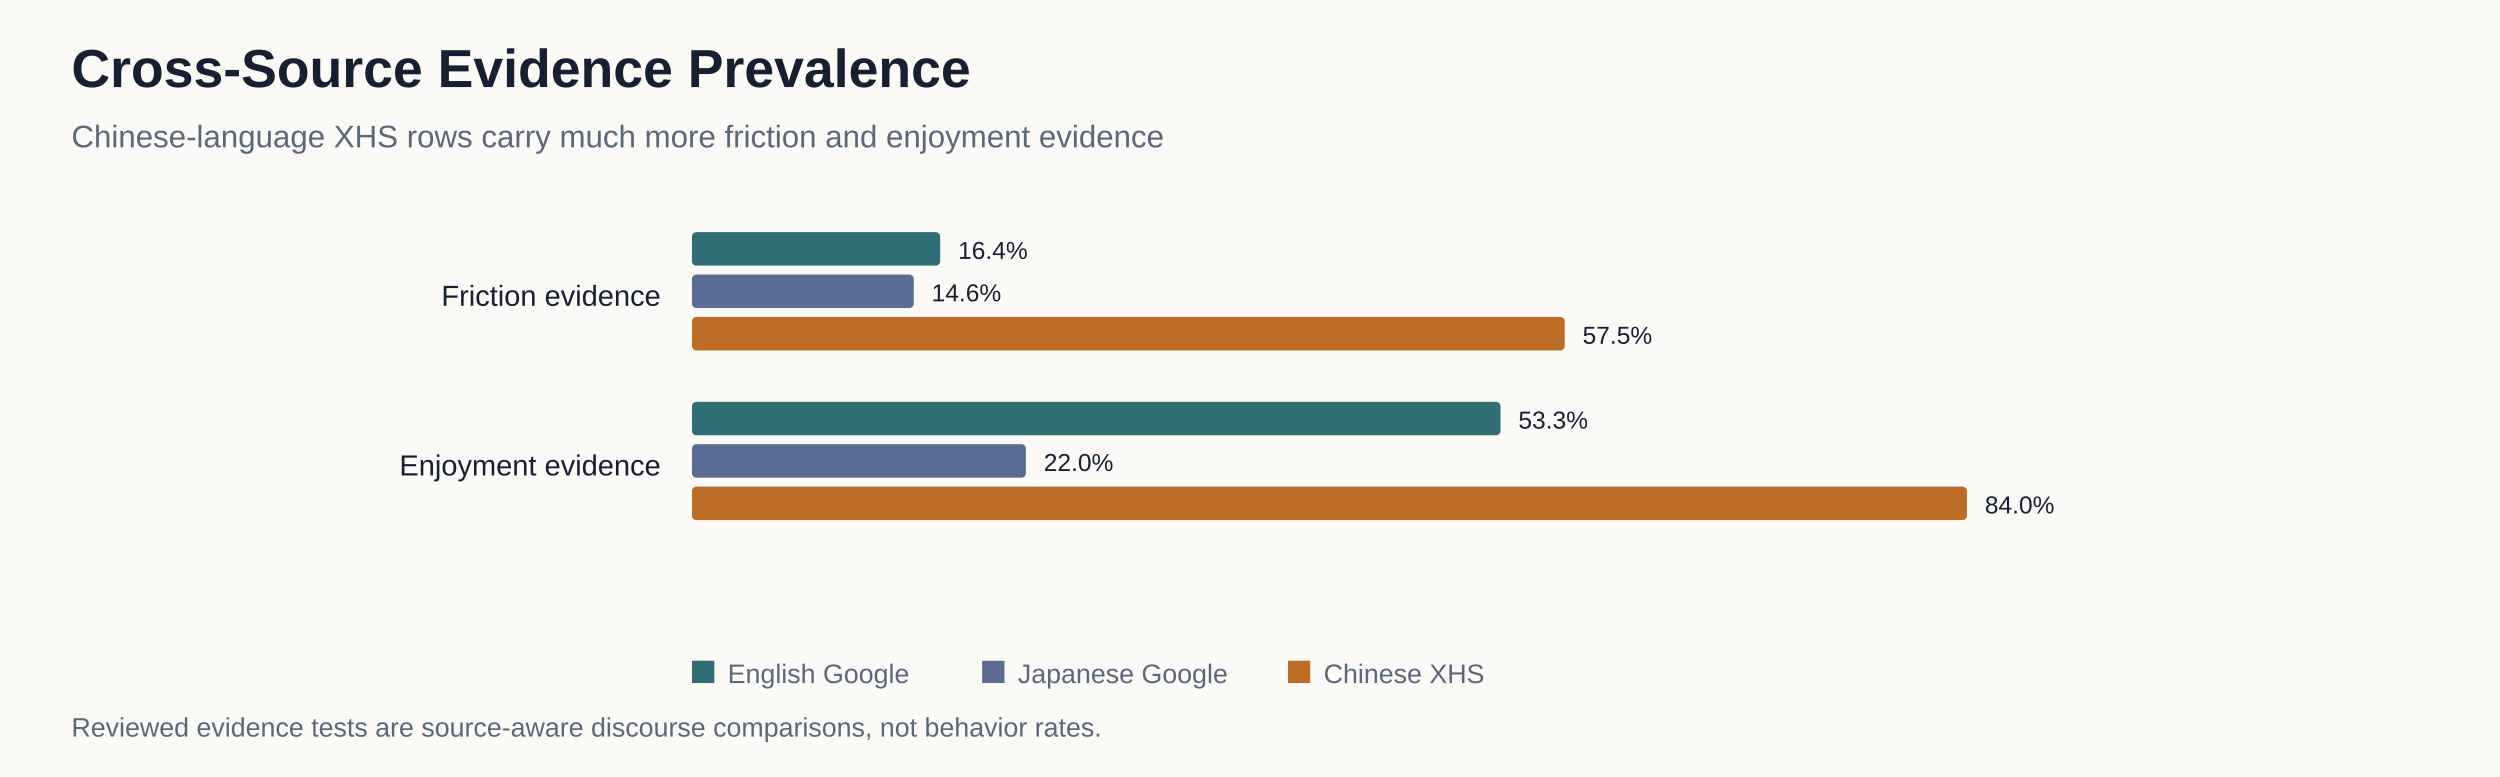
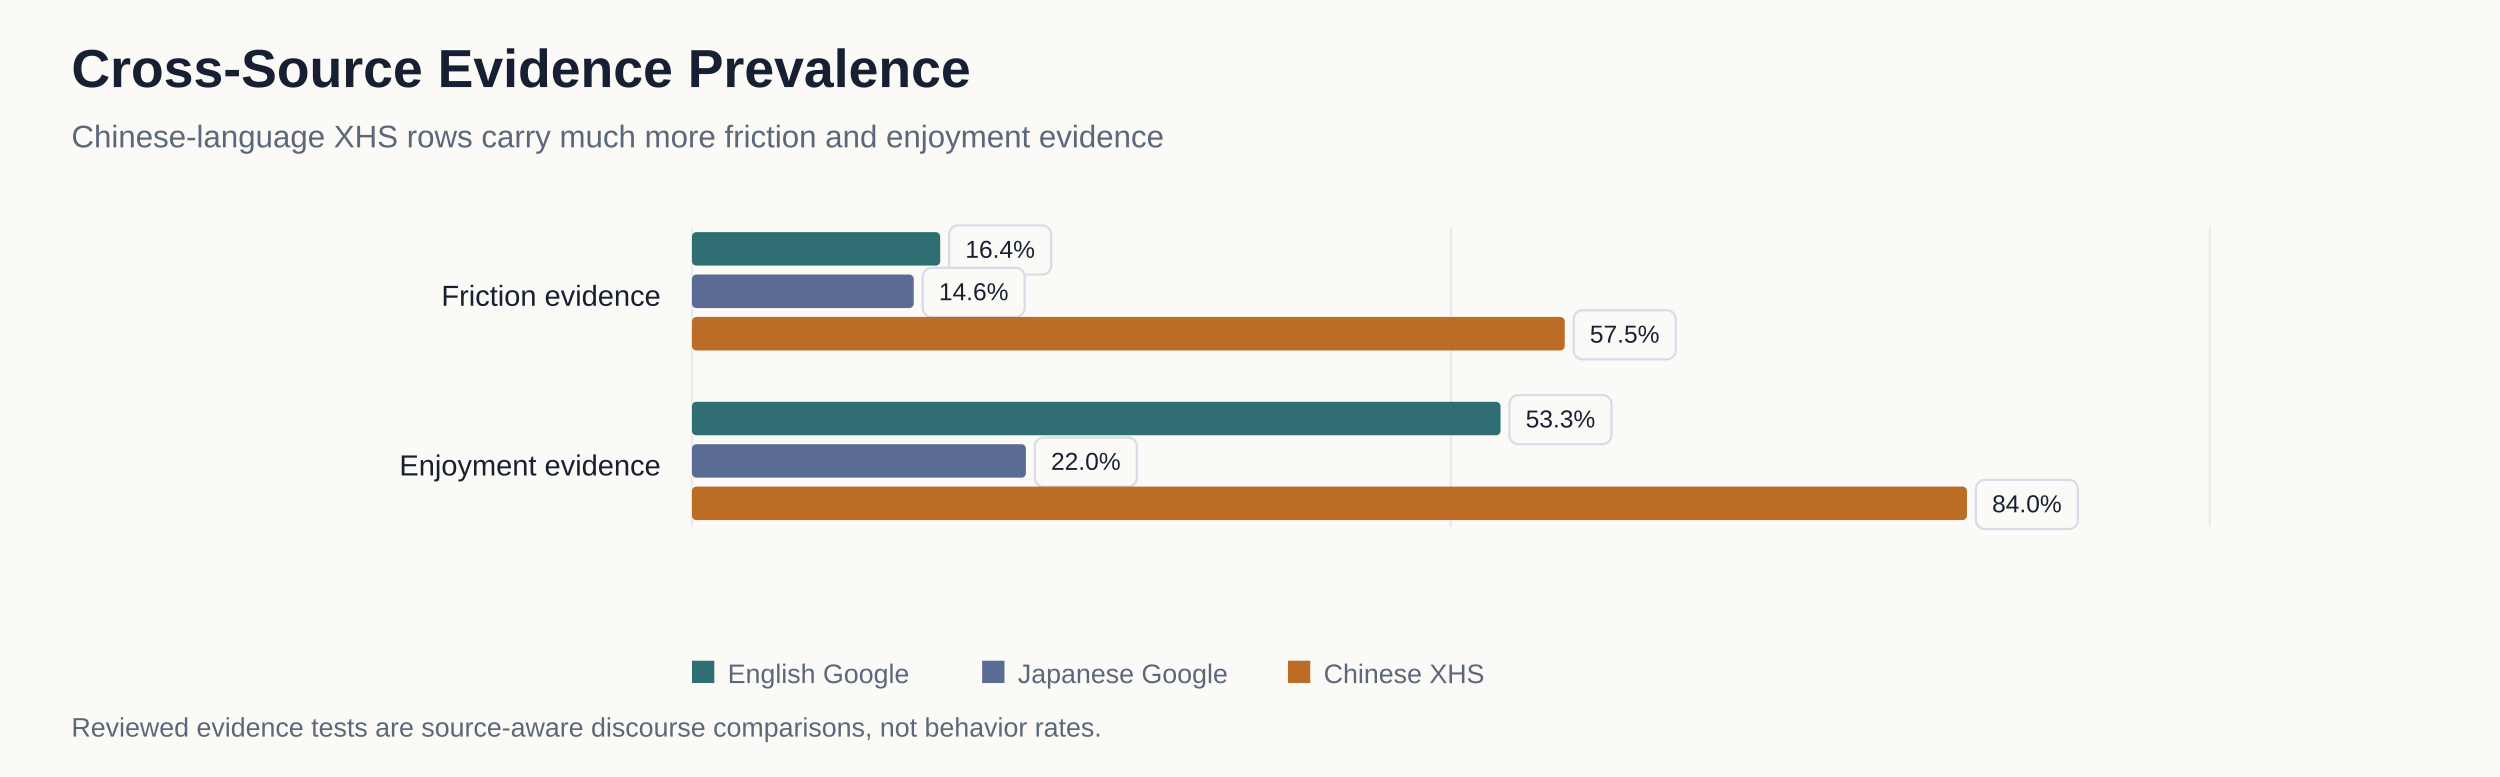
<svg xmlns="http://www.w3.org/2000/svg" width="1120" height="348" viewBox="0 0 1120 348">
  <rect width="100%" height="100%" fill="#fbfaf7" />
  <text x="32.00" y="39.00" text-anchor="start" font-family="Arial, sans-serif" font-size="24" font-weight="700" fill="#172033">Cross-Source Evidence Prevalence</text>
  <text x="32.00" y="66.00" text-anchor="start" font-family="Arial, sans-serif" font-size="14" font-weight="400" fill="#5b677a">Chinese-language XHS rows carry much more friction and enjoyment evidence</text>
+   <line x1="310.00" x2="310.00" y1="102.00" y2="236.00" stroke="#d7dde8" stroke-width="1" opacity="0.55" />
+   <line x1="650.00" x2="650.00" y1="102.00" y2="236.00" stroke="#d7dde8" stroke-width="1" opacity="0.55" />
+   <line x1="990.00" x2="990.00" y1="102.00" y2="236.00" stroke="#d7dde8" stroke-width="1" opacity="0.55" />
  <text x="296.00" y="137.00" text-anchor="end" font-family="Arial, sans-serif" font-size="13" font-weight="400" fill="#172033">Friction evidence</text>
  <rect x="310" y="104" width="111.21" height="15" rx="2" fill="#2f6f73" />
-   <text x="429.21" y="116.00" text-anchor="start" font-family="Arial, sans-serif" font-size="11" font-weight="400" fill="#172033">16.4%</text>
+   <rect x="425.21" y="101.00" width="45.70" height="22.00" rx="4" fill="#fbfaf7" stroke="#d7dde8" stroke-width="1" />
+   <text x="448.06" y="115.50" text-anchor="middle" font-family="Arial, sans-serif" font-size="11" font-weight="400" fill="#172033">16.4%</text>
  <rect x="310" y="123" width="99.36" height="15" rx="2" fill="#5b6c94" />
-   <text x="417.36" y="135.00" text-anchor="start" font-family="Arial, sans-serif" font-size="11" font-weight="400" fill="#172033">14.6%</text>
+   <rect x="413.36" y="120.00" width="45.70" height="22.00" rx="4" fill="#fbfaf7" stroke="#d7dde8" stroke-width="1" />
+   <text x="436.21" y="134.50" text-anchor="middle" font-family="Arial, sans-serif" font-size="11" font-weight="400" fill="#172033">14.6%</text>
  <rect x="310" y="142" width="391.00" height="15" rx="2" fill="#bc6c25" />
-   <text x="709.00" y="154.00" text-anchor="start" font-family="Arial, sans-serif" font-size="11" font-weight="400" fill="#172033">57.5%</text>
+   <rect x="705.00" y="139.00" width="45.70" height="22.00" rx="4" fill="#fbfaf7" stroke="#d7dde8" stroke-width="1" />
+   <text x="727.85" y="153.50" text-anchor="middle" font-family="Arial, sans-serif" font-size="11" font-weight="400" fill="#172033">57.5%</text>
  <text x="296.00" y="213.00" text-anchor="end" font-family="Arial, sans-serif" font-size="13" font-weight="400" fill="#172033">Enjoyment evidence</text>
  <rect x="310" y="180" width="362.24" height="15" rx="2" fill="#2f6f73" />
-   <text x="680.24" y="192.00" text-anchor="start" font-family="Arial, sans-serif" font-size="11" font-weight="400" fill="#172033">53.3%</text>
+   <rect x="676.24" y="177.00" width="45.70" height="22.00" rx="4" fill="#fbfaf7" stroke="#d7dde8" stroke-width="1" />
+   <text x="699.09" y="191.50" text-anchor="middle" font-family="Arial, sans-serif" font-size="11" font-weight="400" fill="#172033">53.3%</text>
  <rect x="310" y="199" width="149.60" height="15" rx="2" fill="#5b6c94" />
-   <text x="467.60" y="211.00" text-anchor="start" font-family="Arial, sans-serif" font-size="11" font-weight="400" fill="#172033">22.0%</text>
+   <rect x="463.60" y="196.00" width="45.70" height="22.00" rx="4" fill="#fbfaf7" stroke="#d7dde8" stroke-width="1" />
+   <text x="486.45" y="210.50" text-anchor="middle" font-family="Arial, sans-serif" font-size="11" font-weight="400" fill="#172033">22.0%</text>
  <rect x="310" y="218" width="571.20" height="15" rx="2" fill="#bc6c25" />
-   <text x="889.20" y="230.00" text-anchor="start" font-family="Arial, sans-serif" font-size="11" font-weight="400" fill="#172033">84.0%</text>
+   <rect x="885.20" y="215.00" width="45.70" height="22.00" rx="4" fill="#fbfaf7" stroke="#d7dde8" stroke-width="1" />
+   <text x="908.05" y="229.50" text-anchor="middle" font-family="Arial, sans-serif" font-size="11" font-weight="400" fill="#172033">84.0%</text>
  <rect x="310.00" y="296.00" width="10" height="10" fill="#2f6f73" />
  <text x="326.00" y="306.00" text-anchor="start" font-family="Arial, sans-serif" font-size="12" font-weight="400" fill="#5b677a">English Google</text>
  <rect x="440.00" y="296.00" width="10" height="10" fill="#5b6c94" />
  <text x="456.00" y="306.00" text-anchor="start" font-family="Arial, sans-serif" font-size="12" font-weight="400" fill="#5b677a">Japanese Google</text>
  <rect x="577.00" y="296.00" width="10" height="10" fill="#bc6c25" />
  <text x="593.00" y="306.00" text-anchor="start" font-family="Arial, sans-serif" font-size="12" font-weight="400" fill="#5b677a">Chinese XHS</text>
  <text x="32.00" y="330.00" text-anchor="start" font-family="Arial, sans-serif" font-size="12" font-weight="400" fill="#5b677a">Reviewed evidence tests are source-aware discourse comparisons, not behavior rates.</text>
</svg>
